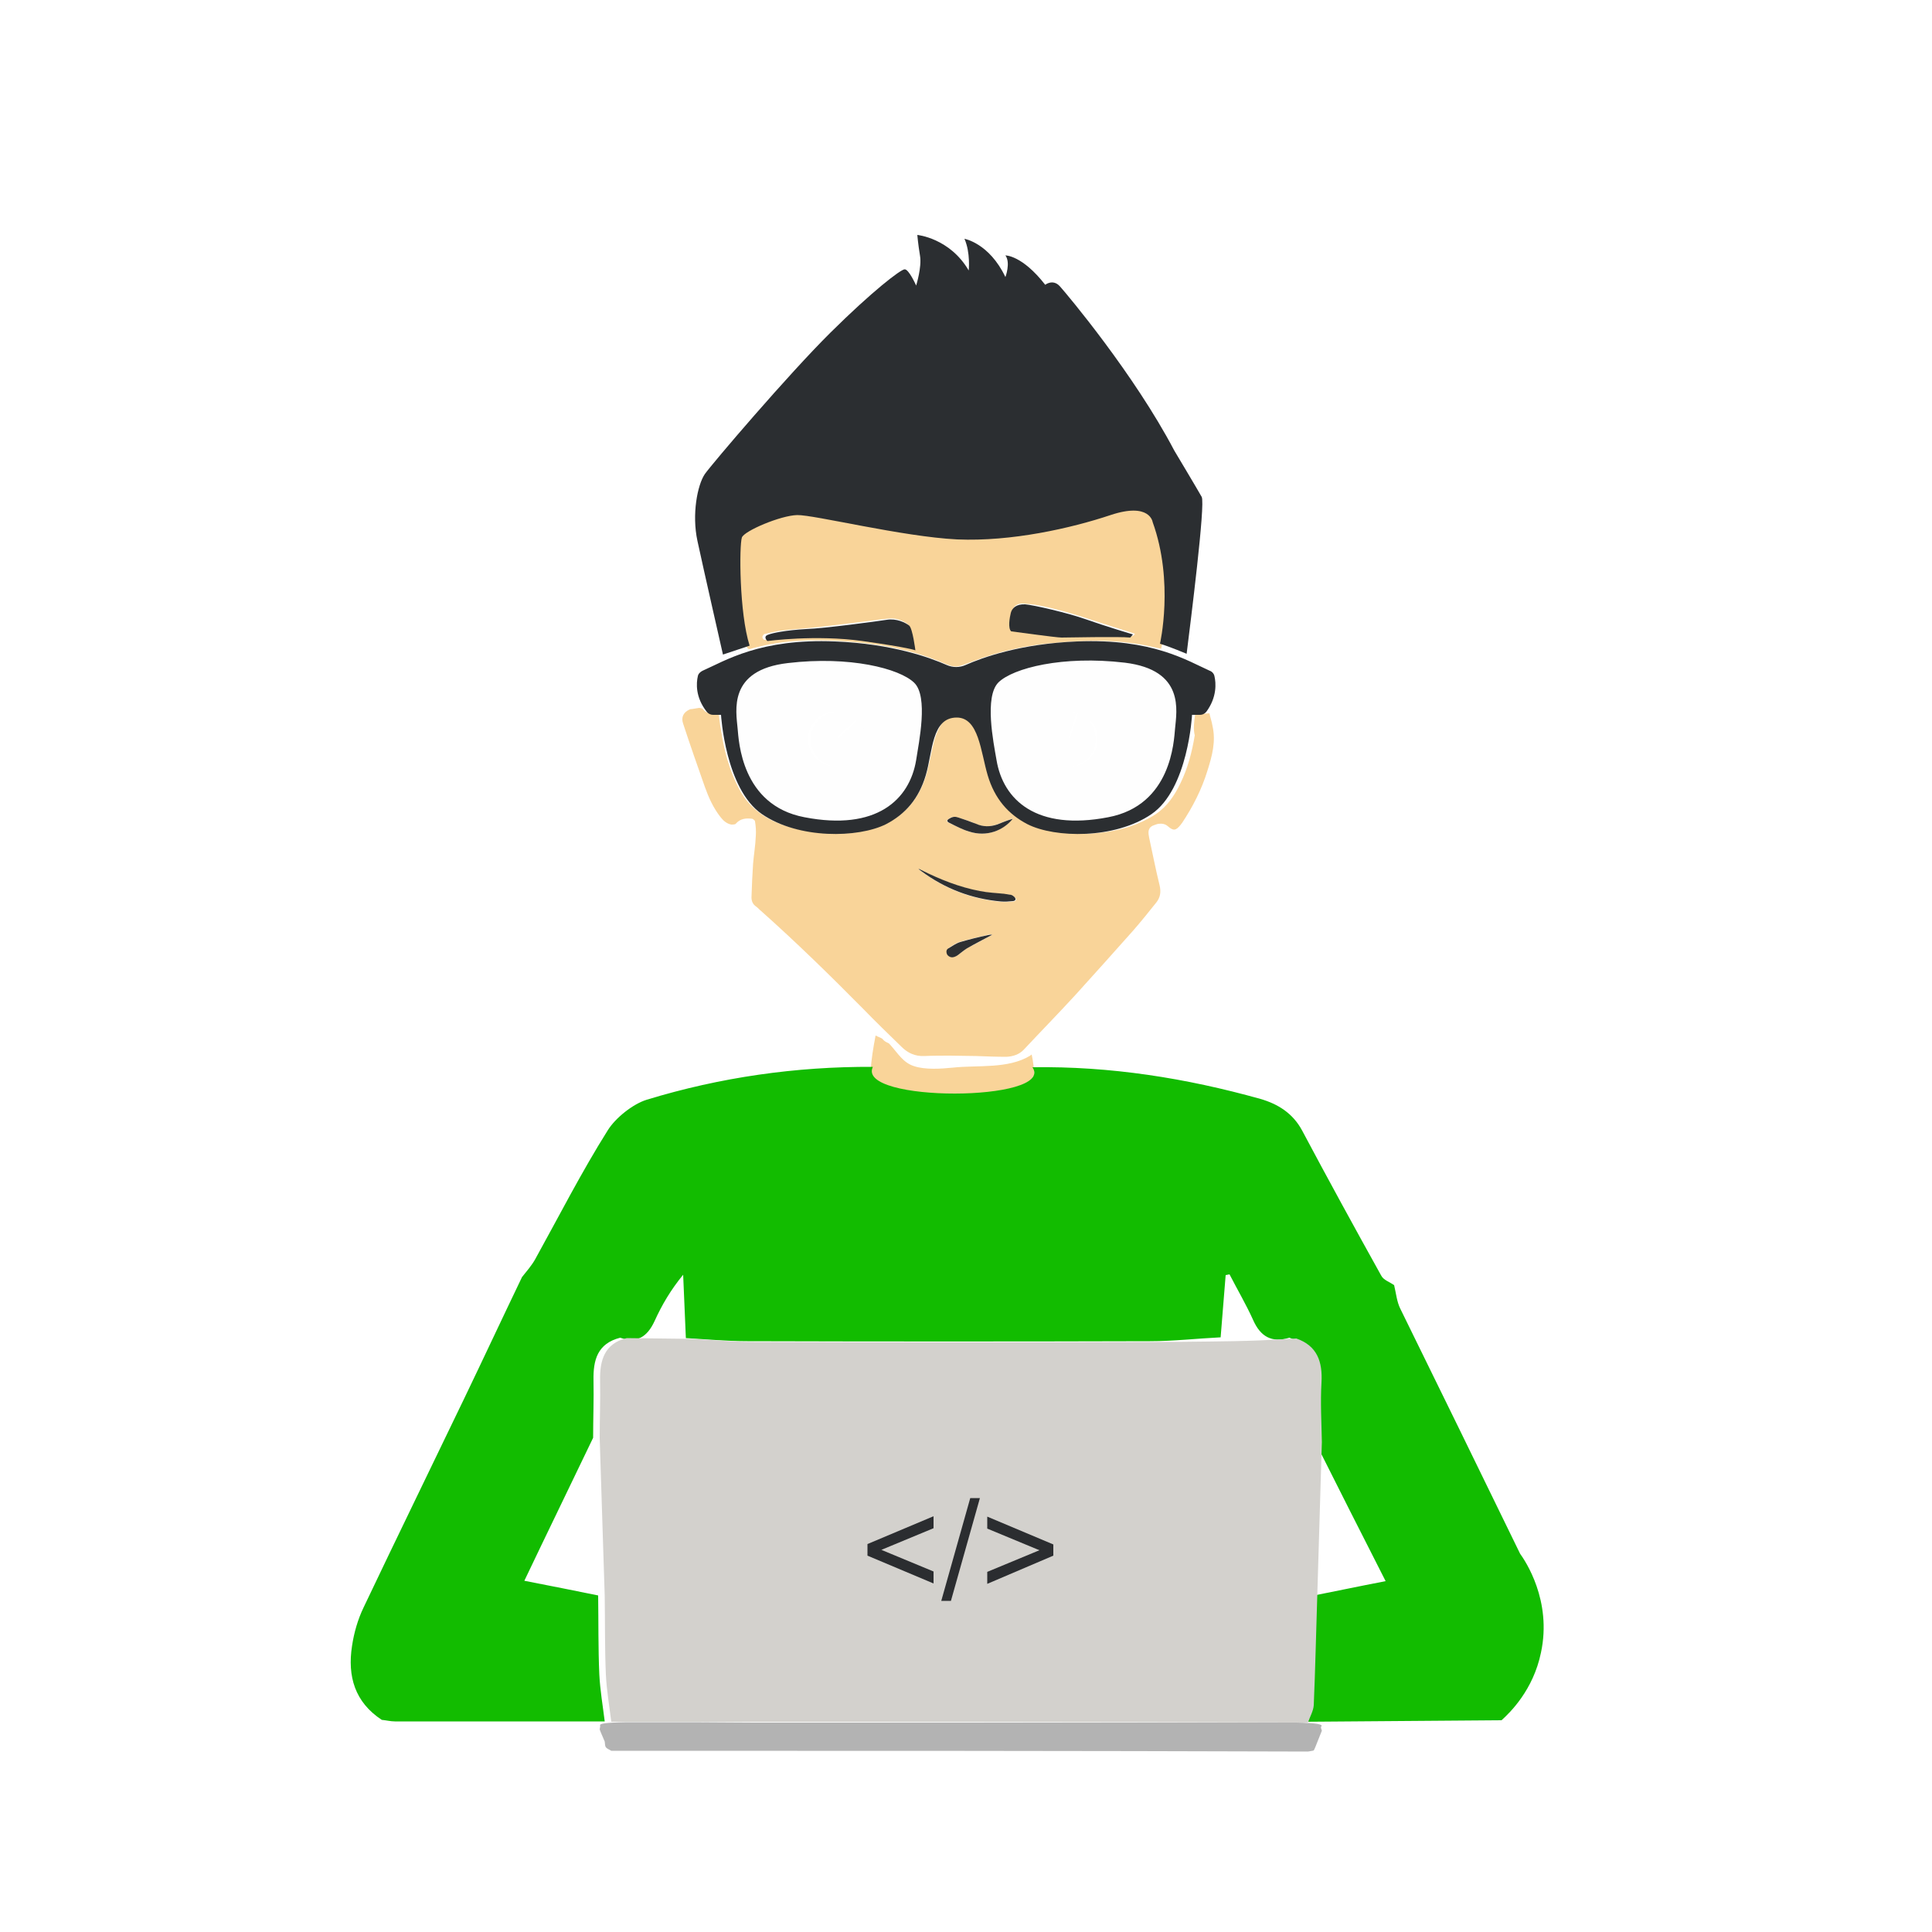
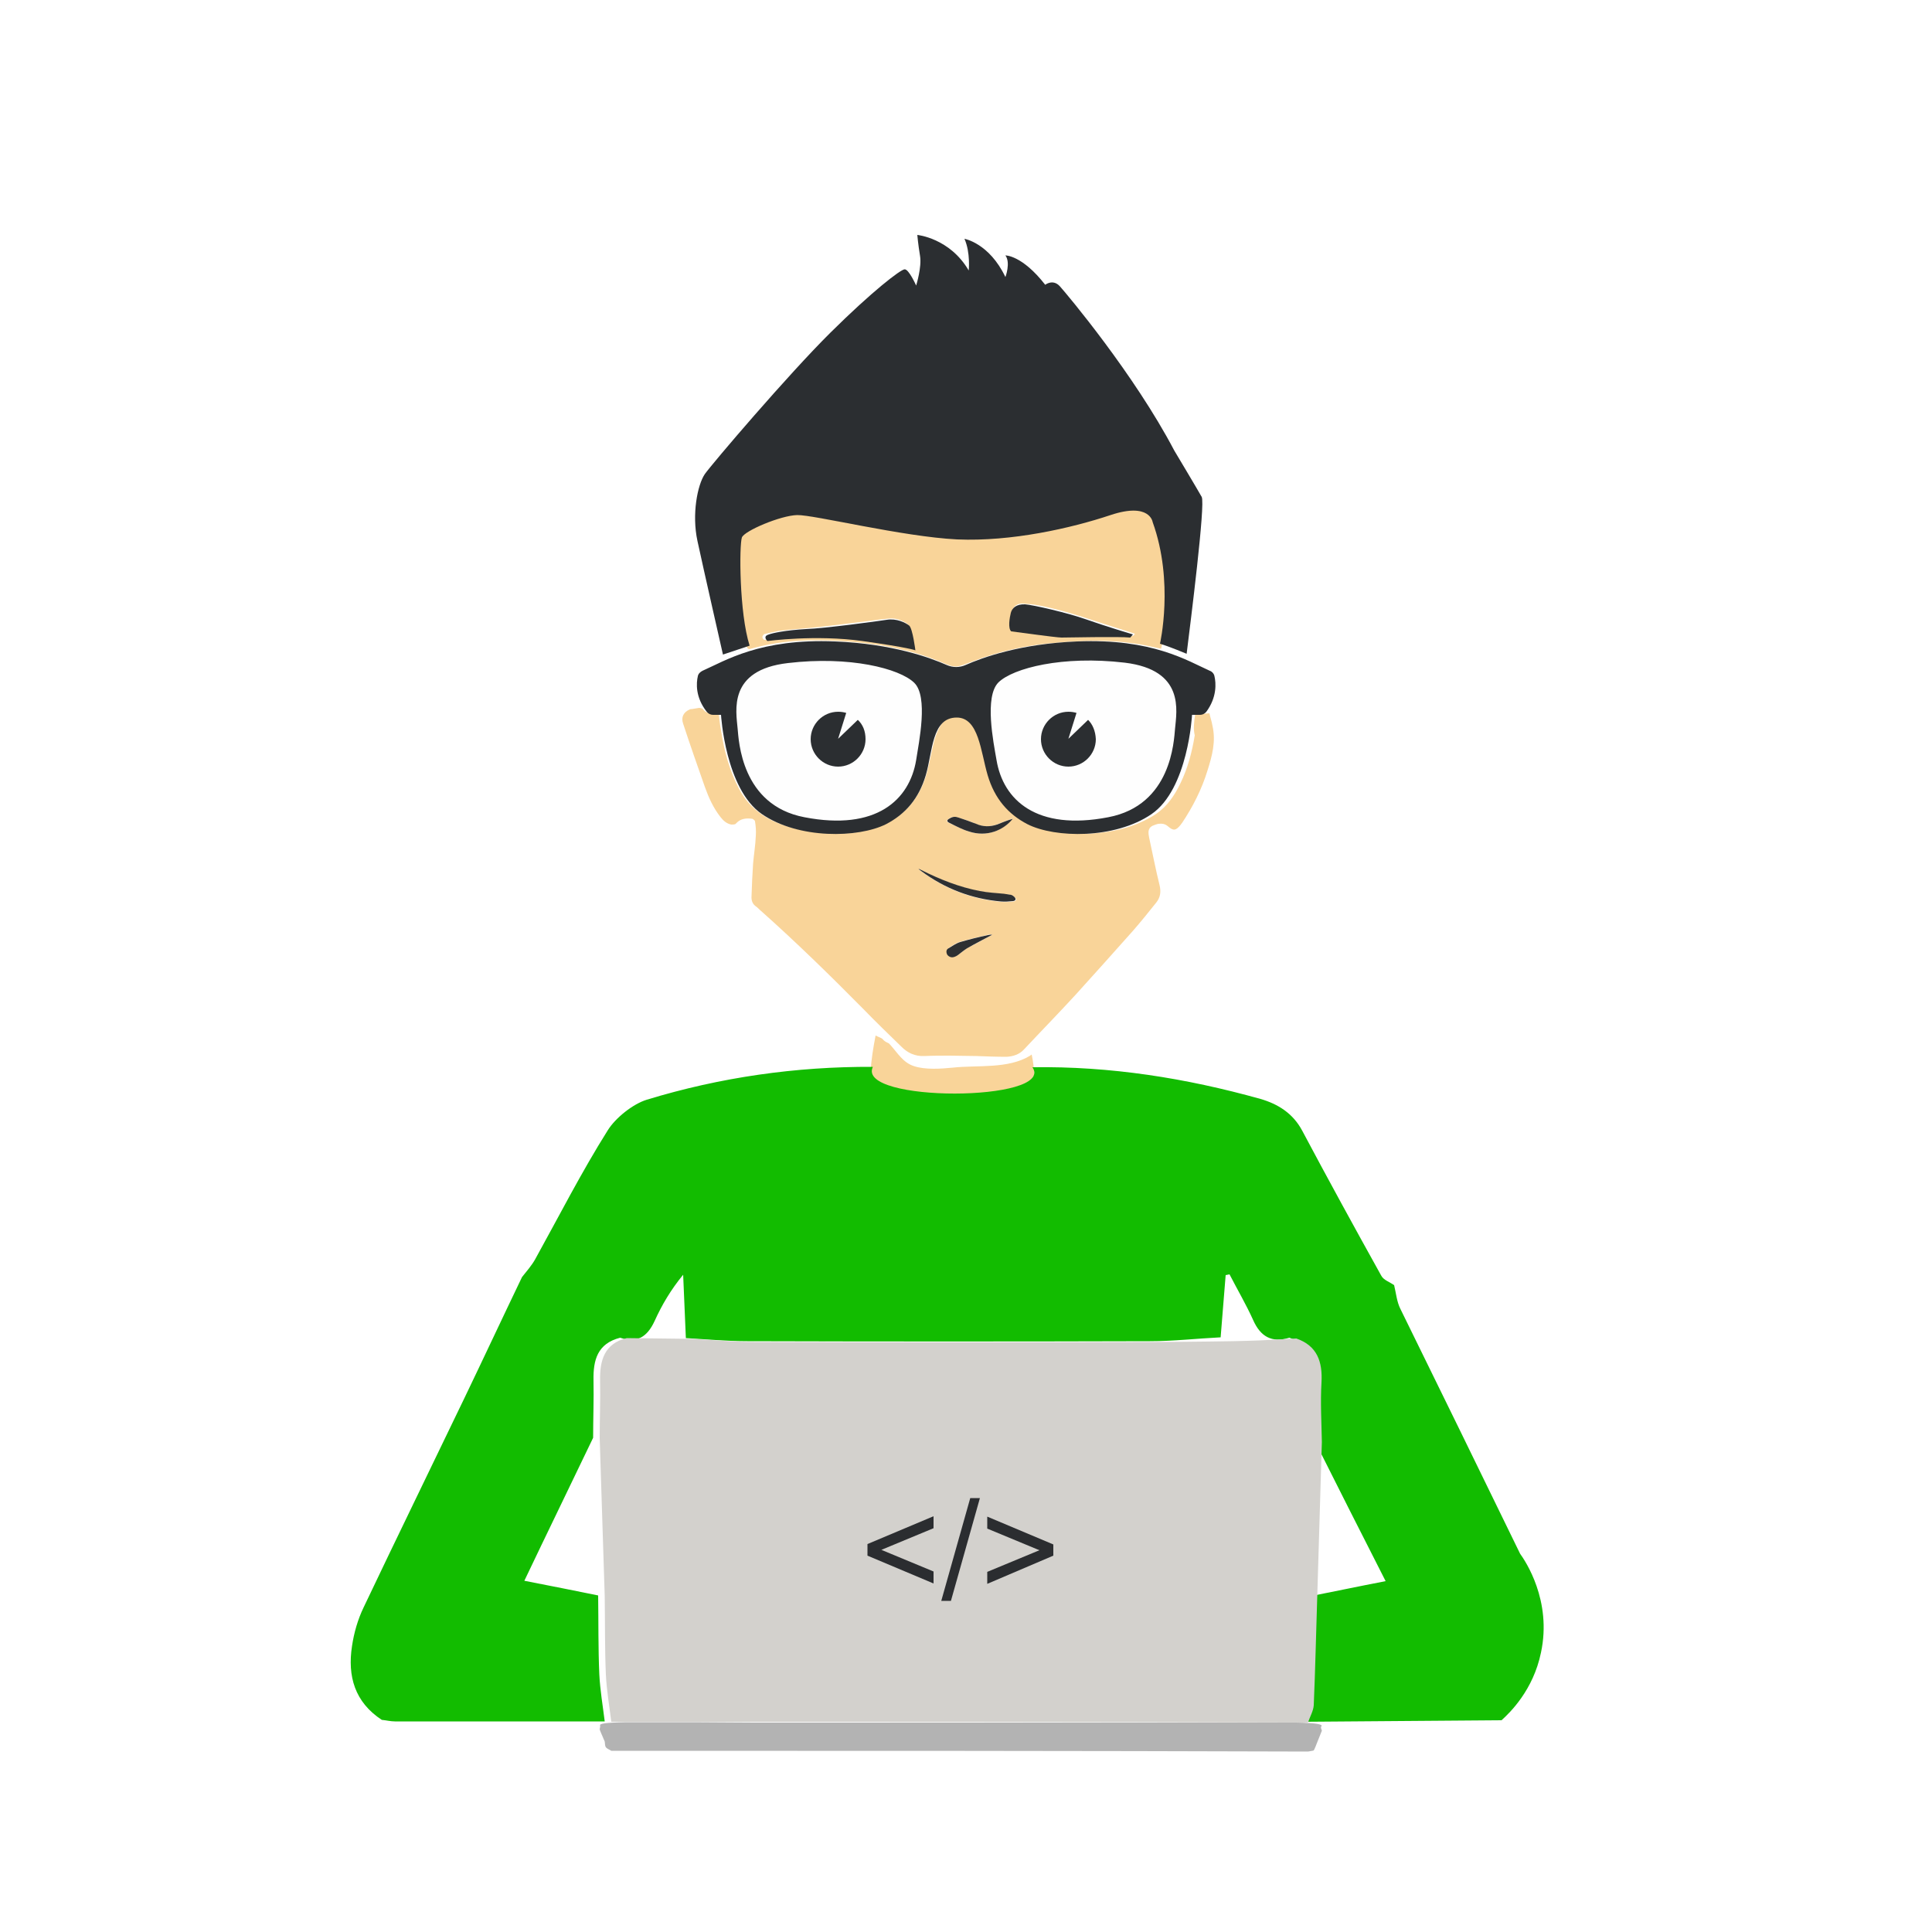
<svg xmlns="http://www.w3.org/2000/svg" version="1.1" x="0px" y="0px" viewBox="0 0 500 500" style="enable-background:new 0 0 500 500;" xml:space="preserve">
  <style>
		.st0{fill:#71DBD6;}
		.st1{fill:#F9D499;}
		.st2{fill:#12BC00;}
		.st3{fill:#D3D1CD;}
		.st4{fill:#2B2D30;}
		.st5{fill:#B3B3B3;}
		.st6{fill:#FEFEFE;}
		.st7{fill:#2E3032;}
		.st8{fill:#2D2F32;}
		.st9{fill:#2B2E31;}


		#Retina1,#Retina2 {
		  -webkit-animation-name: blink;
		  -webkit-animation-duration: 6s;
		  -webkit-animation-iteration-count: infinite; 
		  -webkit-transform-origin: 50%;
		  
		  animation-name: blink;
		  animation-duration: 6s;
		  animation-iteration-count: infinite; 
		  transform-origin: 50%;
		}

		@-webkit-keyframes blink { 
		  0% { -webkit-transform: scaleX(1) scaleY(1); } 
		  1% { -webkit-transform: scaleX(1.3) scaleY(0.1); } 
		  2% { -webkit-transform: scaleX(1) scaleY(1); } 
		  60% { -webkit-transform: scaleX(1) scaleY(1); } 
		  61% { -webkit-transform: scaleX(1.3) scaleY(0.1);} 
		  62% { -webkit-transform: scaleX(1) scaleY(1); } 
		  100% { -webkit-transform: scaleX(1) scaleY(1); }
		}


		@keyframes blink { 
		  0% { transform: scaleX(1) scaleY(1); } 
		  1% { transform: scaleX(1.3) scaleY(0.1); } 
		  2% { transform: scaleX(1) scaleY(1); } 
		  60% { transform: scaleX(1) scaleY(1); } 
		  61% { transform: scaleX(1.3) scaleY(0.1);} 
		  62% { transform: scaleX(1) scaleY(1); } 
		  100% { transform: scaleX(1) scaleY(1); }
		}
	</style>
  <g id="Sanky">
    <path id="XMLID_29_" class="st1" d="M225.3,277.5c2.3,6.2,15.8,6.2,21.3,6c6.8-0.2,14.8-0.2,20.5-4.2c0,0,0,0,0,0   c0.1-0.5,0.3-0.8,0.6-0.9c-0.1-1.8-0.3-3.6-0.7-5.5c-0.1,0.1-0.3,0.2-0.4,0.3c-5.7,3.5-13.6,2.4-20,3.1c-3,0.3-7.2,0.6-10.1-0.4   c-2.8-0.9-4.2-3.4-6.1-5.5c-0.1-0.1-0.3-0.3-0.4-0.4c-0.7-0.3-1.2-0.6-1.5-1c-0.3-0.4-0.9-0.5-1.9-1c-0.6,3.1-1.1,6.2-1.3,9.2   C225.3,277.2,225.4,277.4,225.3,277.5z" />
    <path id="Shirt" class="st2" d="M388.6,445.2c-17.3,0.1-34.6,0.3-51.9,0.4c0.5-1.5,1.4-3,1.5-4.5c0.4-9.3,0.6-18.6,0.9-28   c6.1-1.2,12.2-2.5,19.5-3.9c-6.4-12.6-12.4-24.4-18.3-36.2c-0.1-5.1-0.4-10.3-0.1-15.4c0.3-5.4-1-9.4-6.5-11.4   c-4.6,1.4-7.5-0.3-9.4-4.6c-1.8-4-4.1-7.9-6.1-11.8c-0.5,0.1-0.5,0.1-1,0.2l-1.3,16.1c-6.1,0.3-12.2,1-18.3,1   c-34.7,0.1-69.5,0.1-104.2,0c-5.3,0-10.6-0.5-15.9-0.8c-0.2-5.5-0.5-10.9-0.7-16.4c-3.2,3.9-5.5,7.8-7.4,12   c-1.9,4.1-4.6,5.8-8.9,4.3c-5.9,1.5-7,5.8-6.9,11c0.1,5-0.1,10-0.1,14.9c-5.8,12.1-11.7,24.2-17.8,37c7.2,1.4,13.2,2.6,19.1,3.8   c0.1,6.8,0,13.6,0.3,20.4c0.2,4.1,0.9,8.1,1.4,12.2c-18.1,0-36.2,0-54.3,0c-1.1,0-2.3-0.3-3.4-0.4c-7-4.6-8.9-11.3-7.7-19.1   c0.5-3.4,1.5-6.9,3-10c8.6-18.1,17.4-36.1,26.1-54.2c5-10.4,9.9-20.9,14.9-31.3c1.2-1.5,2.5-3,3.4-4.6c6.2-11.2,12-22.6,18.8-33.4   c2-3.2,6.5-6.8,10.1-7.9c19-5.8,38.6-8.6,58.5-8.5c-4.5,9.3,47.3,9.1,41.3,0.1c20.1-0.3,39.7,2.8,59,8.2c4.5,1.3,8.4,3.7,10.8,8.2   c6.7,12.6,13.6,25.2,20.5,37.6c0.6,1.1,2.2,1.6,3.3,2.4c0.5,2.1,0.7,4.3,1.6,6.1c10.3,21,20.6,42,31,63.4   c1.3,1.8,8.3,12.1,5.4,25.6C396.8,437.4,390.8,443.2,388.6,445.2z" />
    <g id="Laptop">
      <path id="XMLID_3_" class="st3" d="M158.2,445.6c-0.5-4.1-1.2-8.1-1.4-12.2c-0.3-6.8-0.2-13.6-0.3-20.4    c-0.4-13.6-0.9-27.2-1.3-40.8c0-5,0.2-10,0.1-14.9c-0.1-5.2,1.1-9.6,6.9-11c5.7,0.1,11.4,0.1,17.1,0.2c5.3,0.3,10.6,0.8,15.9,0.8    c34.7,0.1,69.5,0.1,104.2,0c6.1,0,21.8-0.2,23.5-0.3c4.2-0.1,8.4-0.4,12.6-0.6c5.4,1.9,6.8,6,6.5,11.4c-0.3,5.1,0,10.3,0.1,15.4    c-0.4,13.4-0.8,26.7-1.2,40.1c-0.3,9.3-0.5,18.6-0.9,28c-0.1,1.5-1,3-1.5,4.5C278.4,445.6,218.3,445.6,158.2,445.6z" />
      <g id="XMLID_2_">
        <path id="XMLID_5_" class="st4" d="M224.5,402.6v-3l17.1-7.2v3.1l-13.5,5.6l13.5,5.6v3.1L224.5,402.6z" />
        <path id="XMLID_8_" class="st4" d="M243.6,414.3l7.5-26.6h2.5l-7.5,26.6H243.6z" />
        <path id="XMLID_10_" class="st4" d="M272.6,402.6l-17.1,7.3v-3.1l13.5-5.6l-13.5-5.6v-3.1l17.1,7.2V402.6z" />
      </g>
      <path id="XMLID_6_" class="st5" d="M158.2,453.1c-0.5-0.3-1.2-0.6-1.4-0.9c-0.3-0.5-0.2-1-0.3-1.5c-0.4-1-0.9-2-1.3-3.1    c0-0.4,0.2-0.7,0.1-1.1c-0.1-0.4,1.1-0.7,6.9-0.8c5.7,0,11.4,0,17.1,0c5.3,0,10.6,0.1,15.9,0.1c34.7,0,69.5,0,104.2,0    c6.1,0,21.8,0,23.5,0c4.2,0,8.4,0,12.6,0c5.4,0.1,6.8,0.5,6.5,0.9c-0.3,0.4,0,0.8,0.1,1.2c-0.4,1-0.8,2-1.2,3    c-0.3,0.7-0.5,1.4-0.9,2.1c-0.1,0.1-1,0.2-1.5,0.3C278.4,453.1,218.3,453.1,158.2,453.1z" />
    </g>
    <g id="Face">
      <path id="XMLID_118_" class="st1" d="M309.3,184.9c1.2-0.1,2.3-0.2,3.7-0.3c0.2,1,0.6,2.1,0.8,3.3c0.9,4-0.1,7.7-1.3,11.5    c-1.5,4.9-3.8,9.4-6.6,13.6c-0.1,0.1-0.2,0.2-0.3,0.4c-1.3,1.6-1.9,1.7-3.4,0.4c-0.7-0.6-1.5-0.7-2.4-0.6c-0.5,0.1-1,0.3-1.5,0.5    c-1.4,0.7-1.1,2-0.9,3.1c0.9,4.1,1.7,8.3,2.7,12.3c0.4,1.7,0.2,3.1-0.8,4.4c-2,2.5-4,5-6.1,7.4c-4.9,5.5-9.8,11-14.8,16.5    c-4.4,4.8-9,9.5-13.4,14.2c-1.2,1.3-2.8,1.8-4.5,1.9c-2.6,0-5.2-0.1-7.8-0.2c-2.3,0-4.6-0.1-6.8-0.1c-2.2,0-4.5,0-6.7,0.1    c-2.4,0.1-4.3-0.8-5.9-2.4c-3.4-3.3-6.7-6.5-10-9.9c-8.6-8.7-17.3-17.2-26.4-25.3c-0.4-0.3-0.7-0.7-1.1-1    c-1.1-0.7-1.4-1.7-1.3-2.9c0.1-2.8,0.2-5.5,0.4-8.3c0.2-2.4,0.6-4.7,0.7-7.1c0.1-1.3,0-2.6-0.2-3.8c0-0.3-0.5-0.6-0.7-0.7    c-1.6-0.2-3.1-0.1-4.3,1.3c-0.2,0.2-0.8,0.2-1.1,0.2c-1.2-0.2-2.1-1-2.8-1.9c-1.9-2.4-3.1-5.1-4.1-7.9c-1.9-5.4-3.8-10.8-5.6-16.3    c-0.6-1.7,0.1-3,1.7-3.7c0.2-0.1,0.4-0.1,0.6-0.1c0.6-0.1,1.2-0.2,1.8-0.3c0.3,0,0.8,0.1,1,0.3c0.6,0.8,1.3,1.1,2.3,1.1    c0.6,0,1.2,0,1.8,0c0.2,1.5,0.3,3,0.6,4.4c0.8,5.3,2.2,10.5,4.7,15.2c2.4,4.6,6.3,7.5,11.1,9.2c3.4,1.2,6.9,1.9,10.6,2.2    c4.4,0.3,8.8,0.1,13-1.2c7.3-2.2,11.9-7.2,13.9-14.5c0.7-2.7,1.2-5.5,1.9-8.3c0.4-1.4,1-2.8,1.7-4c1.8-3,6.6-3.4,8.7,0    c1.2,1.9,1.8,4.1,2.4,6.3c0.8,2.9,1.3,5.9,2.4,8.7c2.7,6.9,7.9,10.9,15.1,12.4c3.9,0.8,7.8,1,11.8,0.6c5.4-0.5,10.6-1.9,15.2-4.9    c3-2,4.9-4.9,6.4-8c1.9-3.9,3-8.1,3.7-12.4C308.8,188.7,309,186.8,309.3,184.9z M262.1,211.8c-1.4,0.5-2.8,1.1-4.2,1.6    c-1.8,0.6-3.6,0.6-5.4-0.2c-1.4-0.7-3-1.1-4.5-1.6c-0.8-0.3-1.6-0.3-2.3,0.2c-0.8,0.5-0.9,0.8,0,1.2c1.7,0.8,3.3,1.6,5,2.2    C255.4,216.7,259.7,214.9,262.1,211.8c0.1,0,0.1,0,0.1-0.1C262.2,211.7,262.1,211.7,262.1,211.8z M237.9,224.9    c0,0-0.1,0.1-0.1,0.1c0.3,0.2,0.5,0.4,0.8,0.6c6.1,4.5,12.9,7.1,20.5,7.8c1,0.1,2.1,0,3.2-0.1c0.7-0.1,0.9-0.6,0.3-1.1    c-0.2-0.2-0.5-0.4-0.8-0.5c-0.6-0.2-1.3-0.3-1.9-0.3c-2.1-0.2-4.1-0.3-6.2-0.7c-5.3-1-10.3-3-15.1-5.4    C238.3,225.1,238.1,225,237.9,224.9z M256.8,241.9c-0.4,0-0.7-0.1-1,0c-2.4,0.6-4.9,1.1-7.2,1.8c-1.1,0.3-2.1,1-3,1.6    c-0.5,0.3-0.7,1-0.4,1.6c0.3,0.6,1,0.9,1.7,0.7c0.4-0.1,0.8-0.4,1.2-0.6c0.8-0.5,1.5-1.2,2.3-1.7    C252.5,244.3,254.6,243.1,256.8,241.9z M237.7,224.8C237.7,224.8,237.7,224.8,237.7,224.8C237.7,224.8,237.7,224.8,237.7,224.8    C237.6,224.8,237.6,224.8,237.7,224.8C237.6,224.8,237.6,224.8,237.7,224.8z" />
      <path id="XMLID_114_" class="st1" d="M300.5,167.9c-2-0.4-3.9-0.9-5.8-1.2c-2.1-0.3-4.2-0.6-6.3-0.7c-2.7-0.2-5.4-0.2-8.1-0.1    c-3.3,0.1-6.6,0.4-9.8,0.7c-6.1,0.7-12.1,2.1-17.8,4.2c-1.4,0.5-2.8,1.1-4.2,1.5c-1.2,0.4-2.4,0.1-3.6-0.4    c-5.4-2.4-11.1-3.9-17-4.9c-3.4-0.5-6.8-0.9-10.2-1.1c-3.4-0.2-6.8-0.3-10.2-0.1c-4.5,0.2-8.9,0.9-13.2,2.1    c-0.5,0.2-0.7,0.1-1-0.4c-1.3-2.7-1.6-5.6-2-8.5c-0.7-5.3-1-10.5-0.9-15.8c0-1.2,0.1-2.5,0.2-3.7c0-0.7,0.4-1.2,1-1.6    c2.3-1.6,4.9-2.6,7.5-3.5c2.3-0.8,4.6-1.6,7.1-1.3c1.9,0.2,3.8,0.5,5.7,0.8c3.7,0.7,7.4,1.4,11.1,2c3.1,0.6,6.1,1.1,9.2,1.6    c2.3,0.4,4.5,0.7,6.8,1c2.2,0.3,4.5,0.6,6.7,0.7c2.6,0.2,5.2,0.2,7.8,0.1c2.2,0,4.5-0.2,6.7-0.4c2.5-0.3,5-0.6,7.4-1    c4.7-0.9,9.3-1.9,14-3.1c2.8-0.7,5.6-1.7,8.4-2.5c2-0.5,4-0.8,6-0.2c1.4,0.4,2.4,1.3,2.9,2.7c1.2,3.6,2.1,7.2,2.6,10.9    c0.5,4.2,0.7,8.3,0.3,12.5c-0.2,2.6-0.6,5.3-0.9,7.9C300.8,166.6,300.6,167.3,300.5,167.9z M293.7,164c-0.9-0.3-1.9-0.6-2.8-0.9    c-7.3-2.2-14.5-5-22-6.4c-1.4-0.3-2.8-0.4-4.2-0.5c-1.4-0.1-2.6,0.8-2.8,2.1c-0.3,1.3-0.3,2.6-0.4,3.9c0,0.6,0.3,0.9,1,1    c2.1,0.2,4.2,0.6,6.3,0.8c1.9,0.2,3.9,0.6,5.9,0.6c6,0.1,11.9,0,17.9,0C293,164.7,293.4,164.6,293.7,164z M236.7,167.9    c-0.4-1.7-0.7-3.4-1.1-5.1c-0.2-0.8-0.6-1.3-1.3-1.7c-1.4-0.8-2.9-1.2-4.4-1c-2.2,0.2-4.3,0.5-6.5,0.8c-3.6,0.4-7.2,0.9-10.8,1.3    c-3.5,0.4-7,0.6-10.5,1c-1.4,0.2-2.9,0.6-4.3,0.9c-0.2,0.1-0.5,0.5-0.5,0.8c0.1,0.4,0.3,0.8,0.9,0.7c2-0.2,4-0.5,6-0.6    c3.1-0.1,6.2-0.2,9.3-0.2c1.9,0,3.9,0.1,5.8,0.3c2.5,0.3,4.9,0.6,7.4,1C230,166.8,233.3,167.4,236.7,167.9z" />
      <path id="XMLID_111_" class="st6" d="M278.9,212.9c-3.7-0.2-7.4-0.7-10.8-2.3c-5.6-2.6-8.8-7.1-10-13c-0.6-3.2-1.1-6.4-1.5-9.6    c-0.3-2.8-0.4-5.6,0.2-8.3c0.4-1.9,1.4-3.3,3.1-4.3c2.7-1.6,5.6-2.5,8.6-3.2c5.5-1.2,11.1-1.6,16.7-1.3c3.8,0.2,7.5,0.4,11.2,1.5    c2.1,0.6,4,1.5,5.5,3c2.3,2.2,3.3,5,3.3,8.1c0,2.3-0.2,4.7-0.4,7c-0.3,3.3-1,6.6-2.4,9.6c-3,6.7-8.3,10.6-15.5,11.9    C284.3,212.4,281.6,212.6,278.9,212.9z M277.1,191c0,0-0.1-0.1-0.1-0.1c0.3-1.1,0.6-2.2,1-3.2c0.3-1.1,0.7-2.1,1-3.2    c-3.5-1.1-7.2,0.6-8.7,4c-1.5,3.5,0,7.4,3.3,9.1c3.3,1.7,7.4,0.6,9.4-2.6c1.9-2.9,1.1-6.9-1-8.6    C280.4,187.9,278.7,189.5,277.1,191z" />
      <path id="XMLID_108_" class="st6" d="M238.4,184.3c-0.1,3.6-0.6,7.1-1.2,10.6c-0.4,2.2-0.8,4.5-1.7,6.6    c-2.4,5.6-6.8,8.9-12.6,10.4c-3.8,0.9-7.7,1-11.5,0.5c-3-0.4-6-0.8-8.8-2.1c-5.6-2.4-9-6.8-11-12.4c-1-2.9-1.5-5.9-1.7-9    c-0.1-2-0.3-3.9-0.3-5.9c0.1-5.1,2.8-8.4,7.5-10.3c2.3-0.9,4.7-1.4,7.2-1.5c3.4-0.2,6.8-0.5,10.2-0.4c5.9,0.1,11.8,0.8,17.4,3    c0.9,0.4,1.8,0.8,2.7,1.3c2.3,1.2,3.3,3.1,3.7,5.6C238.3,181.9,238.3,183.1,238.4,184.3z M218.4,184.5c-3.2-1.2-7.1,0.5-8.6,3.7    c-1.6,3.4-0.3,7.4,2.9,9.2c3.2,1.8,7.4,0.9,9.5-2.2c1.9-2.8,1.6-7-0.8-8.9c-1.6,1.5-3.2,3.1-4.9,4.6c-0.1,0-0.1-0.1-0.2-0.1    C217.1,188.7,217.8,186.6,218.4,184.5z" />
      <path id="XMLID_107_" class="st7" d="M237.9,224.9c0.2,0.1,0.4,0.2,0.6,0.3c4.8,2.4,9.8,4.4,15.1,5.4c2,0.4,4.1,0.5,6.2,0.7    c0.6,0.1,1.3,0.2,1.9,0.3c0.3,0.1,0.6,0.3,0.8,0.5c0.5,0.5,0.4,1-0.3,1.1c-1.1,0.1-2.1,0.2-3.2,0.1c-7.6-0.7-14.4-3.3-20.5-7.8    c-0.3-0.2-0.5-0.4-0.8-0.6C237.8,224.9,237.9,224.9,237.9,224.9z" />
      <path id="XMLID_106_" class="st8" d="M262.1,211.9c-2.4,3-6.7,4.8-11.3,3.3c-1.7-0.5-3.4-1.4-5-2.2c-0.9-0.4-0.8-0.8,0-1.2    c0.8-0.5,1.5-0.5,2.3-0.2c1.5,0.5,3,1,4.5,1.6c1.8,0.8,3.6,0.8,5.4,0.2C259.3,212.9,260.7,212.3,262.1,211.9    C262.1,211.8,262.1,211.8,262.1,211.9z" />
      <path id="XMLID_105_" class="st7" d="M256.8,241.9c-2.2,1.2-4.4,2.3-6.5,3.5c-0.8,0.5-1.5,1.1-2.3,1.7c-0.4,0.3-0.8,0.5-1.2,0.6    c-0.7,0.2-1.4-0.2-1.7-0.7c-0.3-0.7-0.2-1.3,0.4-1.6c1-0.6,2-1.3,3-1.6c2.4-0.7,4.8-1.3,7.2-1.8    C256.1,241.9,256.4,241.9,256.8,241.9z" />
    </g>
    <path id="Glasses" class="st9" d="M314.3,175c-0.1-0.6-0.6-1.2-1.2-1.4c-5.8-2.6-14.9-8.4-34.3-7.6c-14.8,0.6-24.6,4.2-28.9,6.1   c-1.6,0.7-3.3,0.7-4.9,0c-4.3-1.9-14.1-5.5-28.9-6.1c-19.4-0.8-28.4,5-34.3,7.6c-0.6,0.3-1.1,0.8-1.2,1.4c-0.4,1.7-0.7,5.4,2.3,9.2   c0.4,0.5,1,0.8,1.6,0.8h2.1c0,0,1.1,19.2,10.6,25.7c9.5,6.5,24.9,6.2,32.1,2.6c5-2.6,8.5-6.6,10.3-12.7c1.8-6.1,1.5-14.9,8-14.9   c5.7,0,6.2,8.8,8,14.9c1.8,6.1,5.3,10.1,10.3,12.7c7.1,3.6,22.6,3.9,32.1-2.6c9.5-6.5,10.5-25.7,10.5-25.7h2.1   c0.6,0,1.2-0.3,1.6-0.8C315,180.4,314.7,176.7,314.3,175z M237.1,196.7c-1.7,10.3-10.3,18.4-28.9,14.8c-16.4-3.1-17-19.9-17.3-22.9   c-0.4-4.6-2.6-15.2,13-17c16-1.9,28.9,1.4,32.7,5.1C240.3,180.3,237.8,192.1,237.1,196.7z M304.1,188.6   c-0.3,3.1-0.9,19.8-17.3,22.9c-18.6,3.6-27.2-4.5-28.9-14.8c-0.8-4.6-3.2-16.4,0.5-20.1c3.8-3.7,16.6-7,32.7-5.1   C306.7,173.4,304.5,184,304.1,188.6z" />
    <path id="Eyebrow2" class="st9" d="M198.6,165.9c0,0,12.5-1.7,24.6,0c12.1,1.7,13.7,2.4,13.7,2.4s-0.7-5.6-1.6-6.4   c-1-0.8-3.3-1.9-5.8-1.5c-2.6,0.4-15.8,2.2-20.9,2.4c-5.2,0.3-8.7,1-9.9,1.5C197.4,164.8,198.6,165.9,198.6,165.9z" />
    <path id="Eybrow1" class="st9" d="M261.7,163.4c0,0,11.7,1.6,13,1.6c1.4,0,15-0.3,17.8,0l0.7-0.8c0,0-7.3-2.2-12.1-3.9   c-4.8-1.7-13.5-3.7-15.8-3.9c-2.3-0.1-3.4,1-3.7,2.2S260.8,162.6,261.7,163.4z" />
    <path id="Hair" class="st9" d="M194,167.1l-6.9,2.3c0,0-5.1-22.4-6.6-29.4c-1.5-6.9,0-14.5,1.9-17.3c1.9-2.7,21.6-25.8,32.5-36.6   s18.1-16.3,19.2-16.4c1.1-0.1,3,4.2,3,4.2s1.5-4.8,1-7.7c-0.5-3-0.7-5.4-0.7-5.4s8.4,0.8,13.3,9.2c0,0,0.5-4.6-1.1-8.2   c0,0,6.4,1.1,10.6,9.9c0,0,1.4-3.7,0-5.6c0,0,4.3-0.1,10.3,7.6c0,0,2-1.6,3.8,0.4c1.8,2,19.2,22.7,29.6,42.5c0,0,6.1,10.2,7.1,12   c1,1.8-2.9,32.5-3.9,40.6c0,0-4.5-1.9-6.9-2.6c0,0,3.7-16-1.9-31.5c0,0-0.7-5.2-10.9-1.8c-10.2,3.4-25.6,6.9-39.7,6.3   c-14.1-0.7-37.1-6.4-41.4-6.3c-4.3,0.1-13.7,4.1-14.3,5.8C191.3,141.1,191.3,158.6,194,167.1z" />
-     <path id="Retina2" class="st6" d="M222,186.3l-5.1,4.9l2.1-6.7c-0.7-0.2-1.3-0.3-2.1-0.3c-3.9,0-7.1,3.2-7.1,7.1   c0,3.9,3.2,7.1,7.1,7.1c3.9,0,7.1-3.2,7.1-7.1C224,189.2,223.3,187.5,222,186.3z" />
-     <path id="Retina1" class="st6" d="M281.6,186.3l-5.1,4.9l2.1-6.7c-0.7-0.2-1.3-0.3-2.1-0.3c-3.9,0-7.1,3.2-7.1,7.1   c0,3.9,3.2,7.1,7.1,7.1c3.9,0,7.1-3.2,7.1-7.1C283.5,189.2,282.8,187.5,281.6,186.3z" />
+     <path id="Retina2" class="st9" d="M222,186.3l-5.1,4.9l2.1-6.7c-0.7-0.2-1.3-0.3-2.1-0.3c-3.9,0-7.1,3.2-7.1,7.1   c0,3.9,3.2,7.1,7.1,7.1c3.9,0,7.1-3.2,7.1-7.1C224,189.2,223.3,187.5,222,186.3z" />
+     <path id="Retina1" class="st9" d="M281.6,186.3l-5.1,4.9l2.1-6.7c-0.7-0.2-1.3-0.3-2.1-0.3c-3.9,0-7.1,3.2-7.1,7.1   c0,3.9,3.2,7.1,7.1,7.1c3.9,0,7.1-3.2,7.1-7.1C283.5,189.2,282.8,187.5,281.6,186.3z" />
  </g>
</svg>
